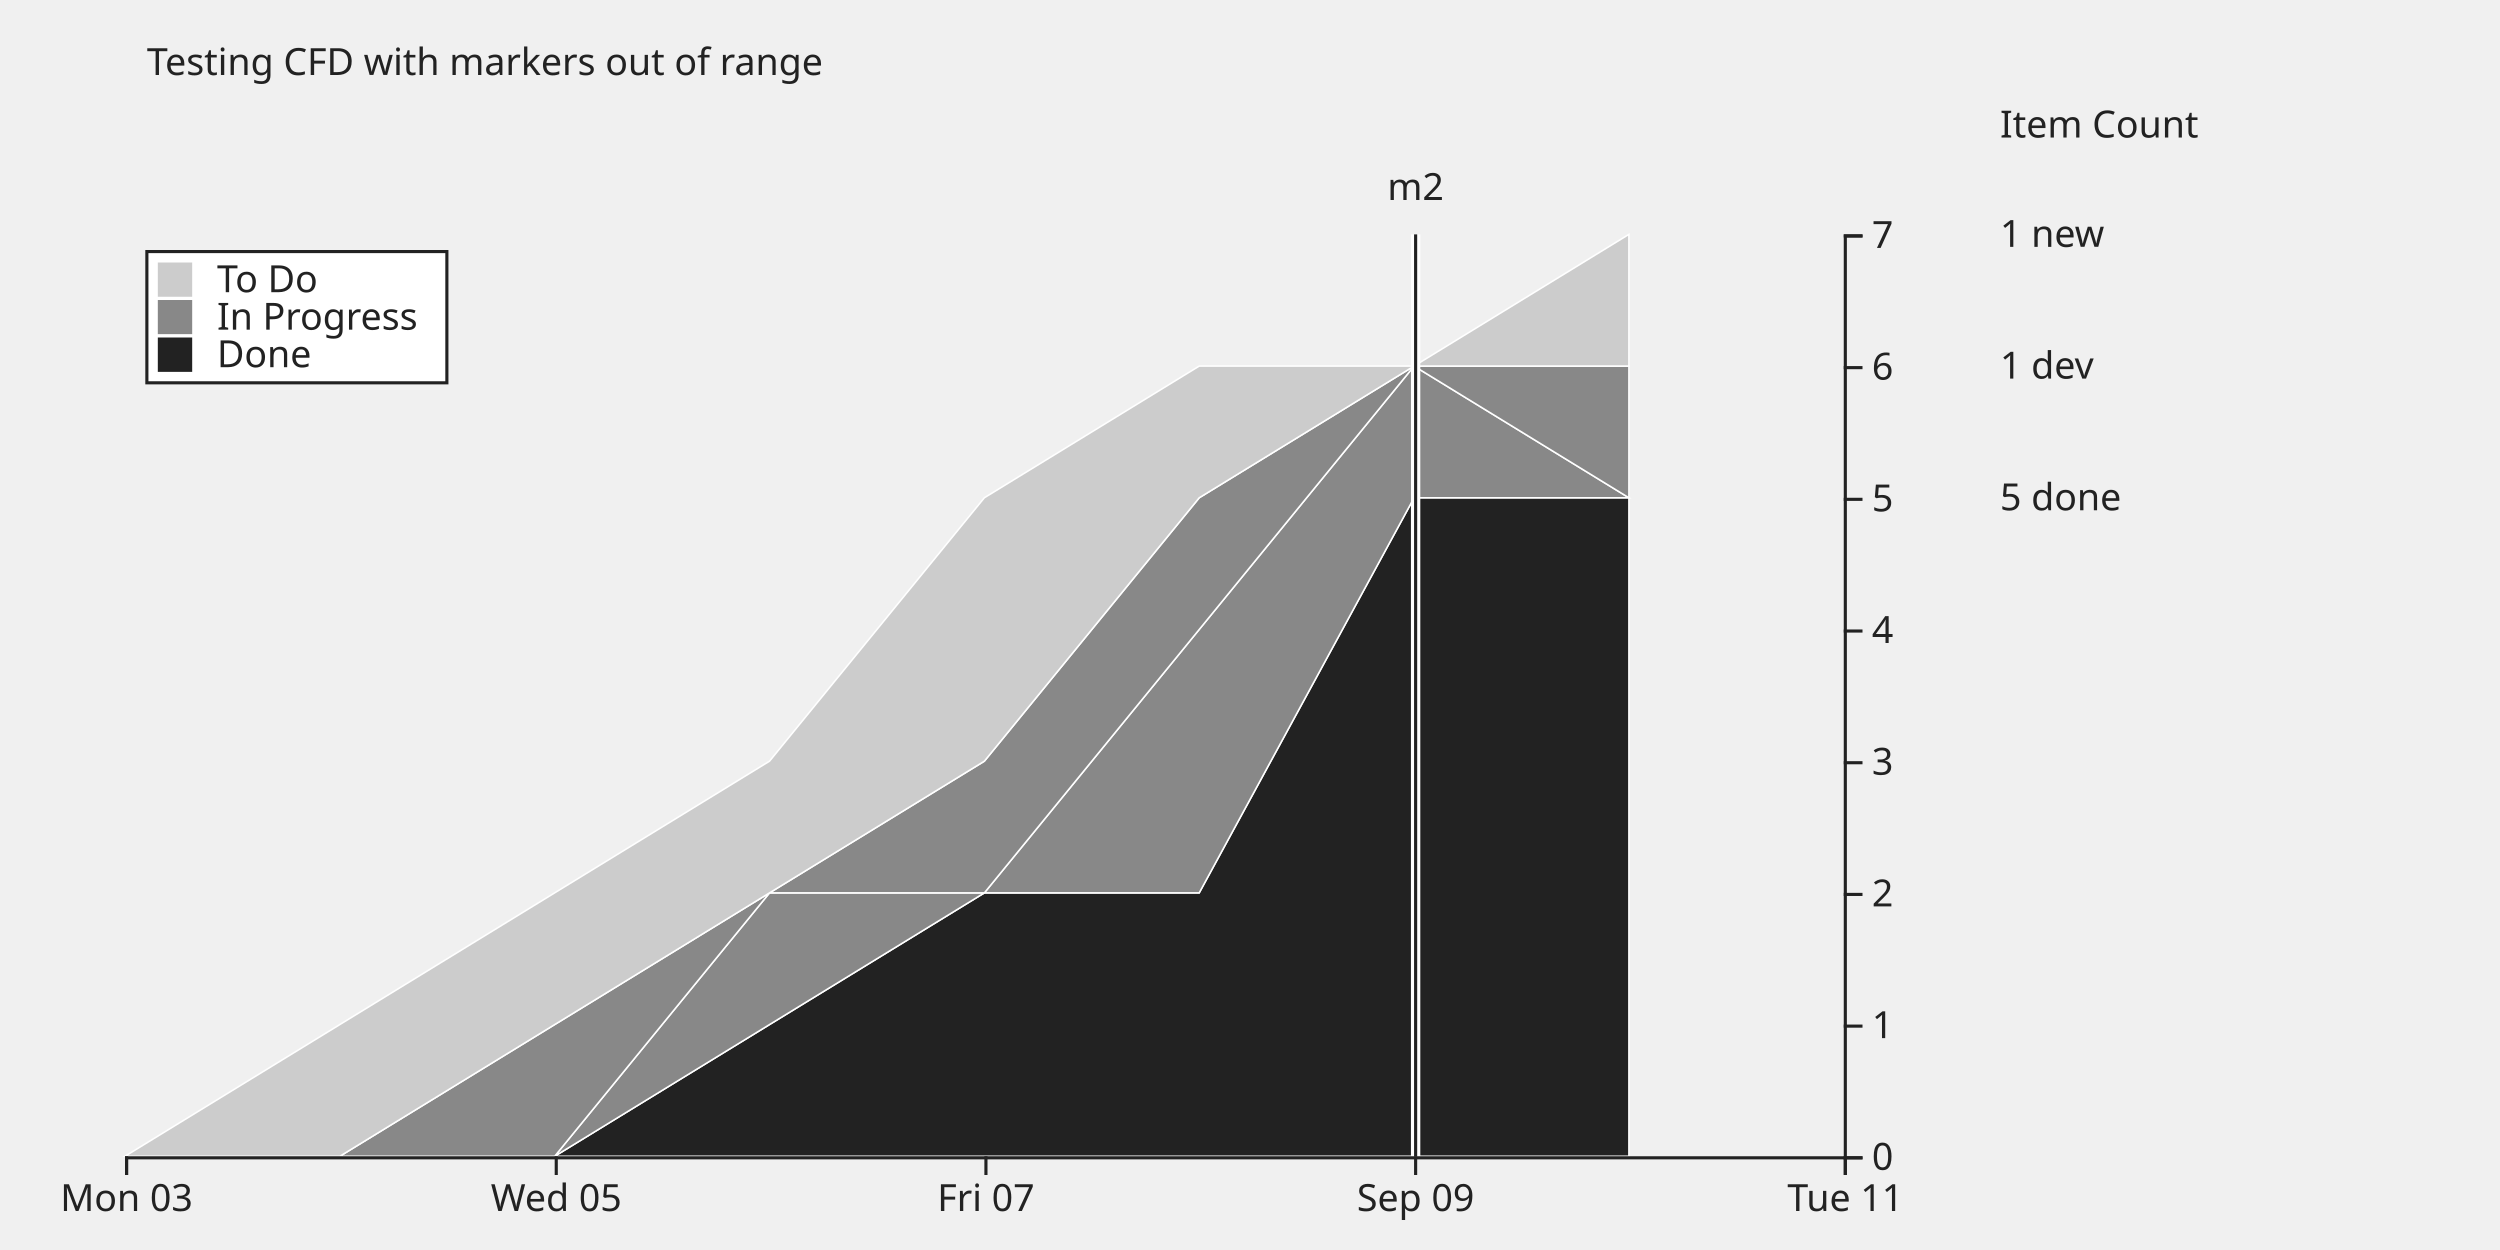
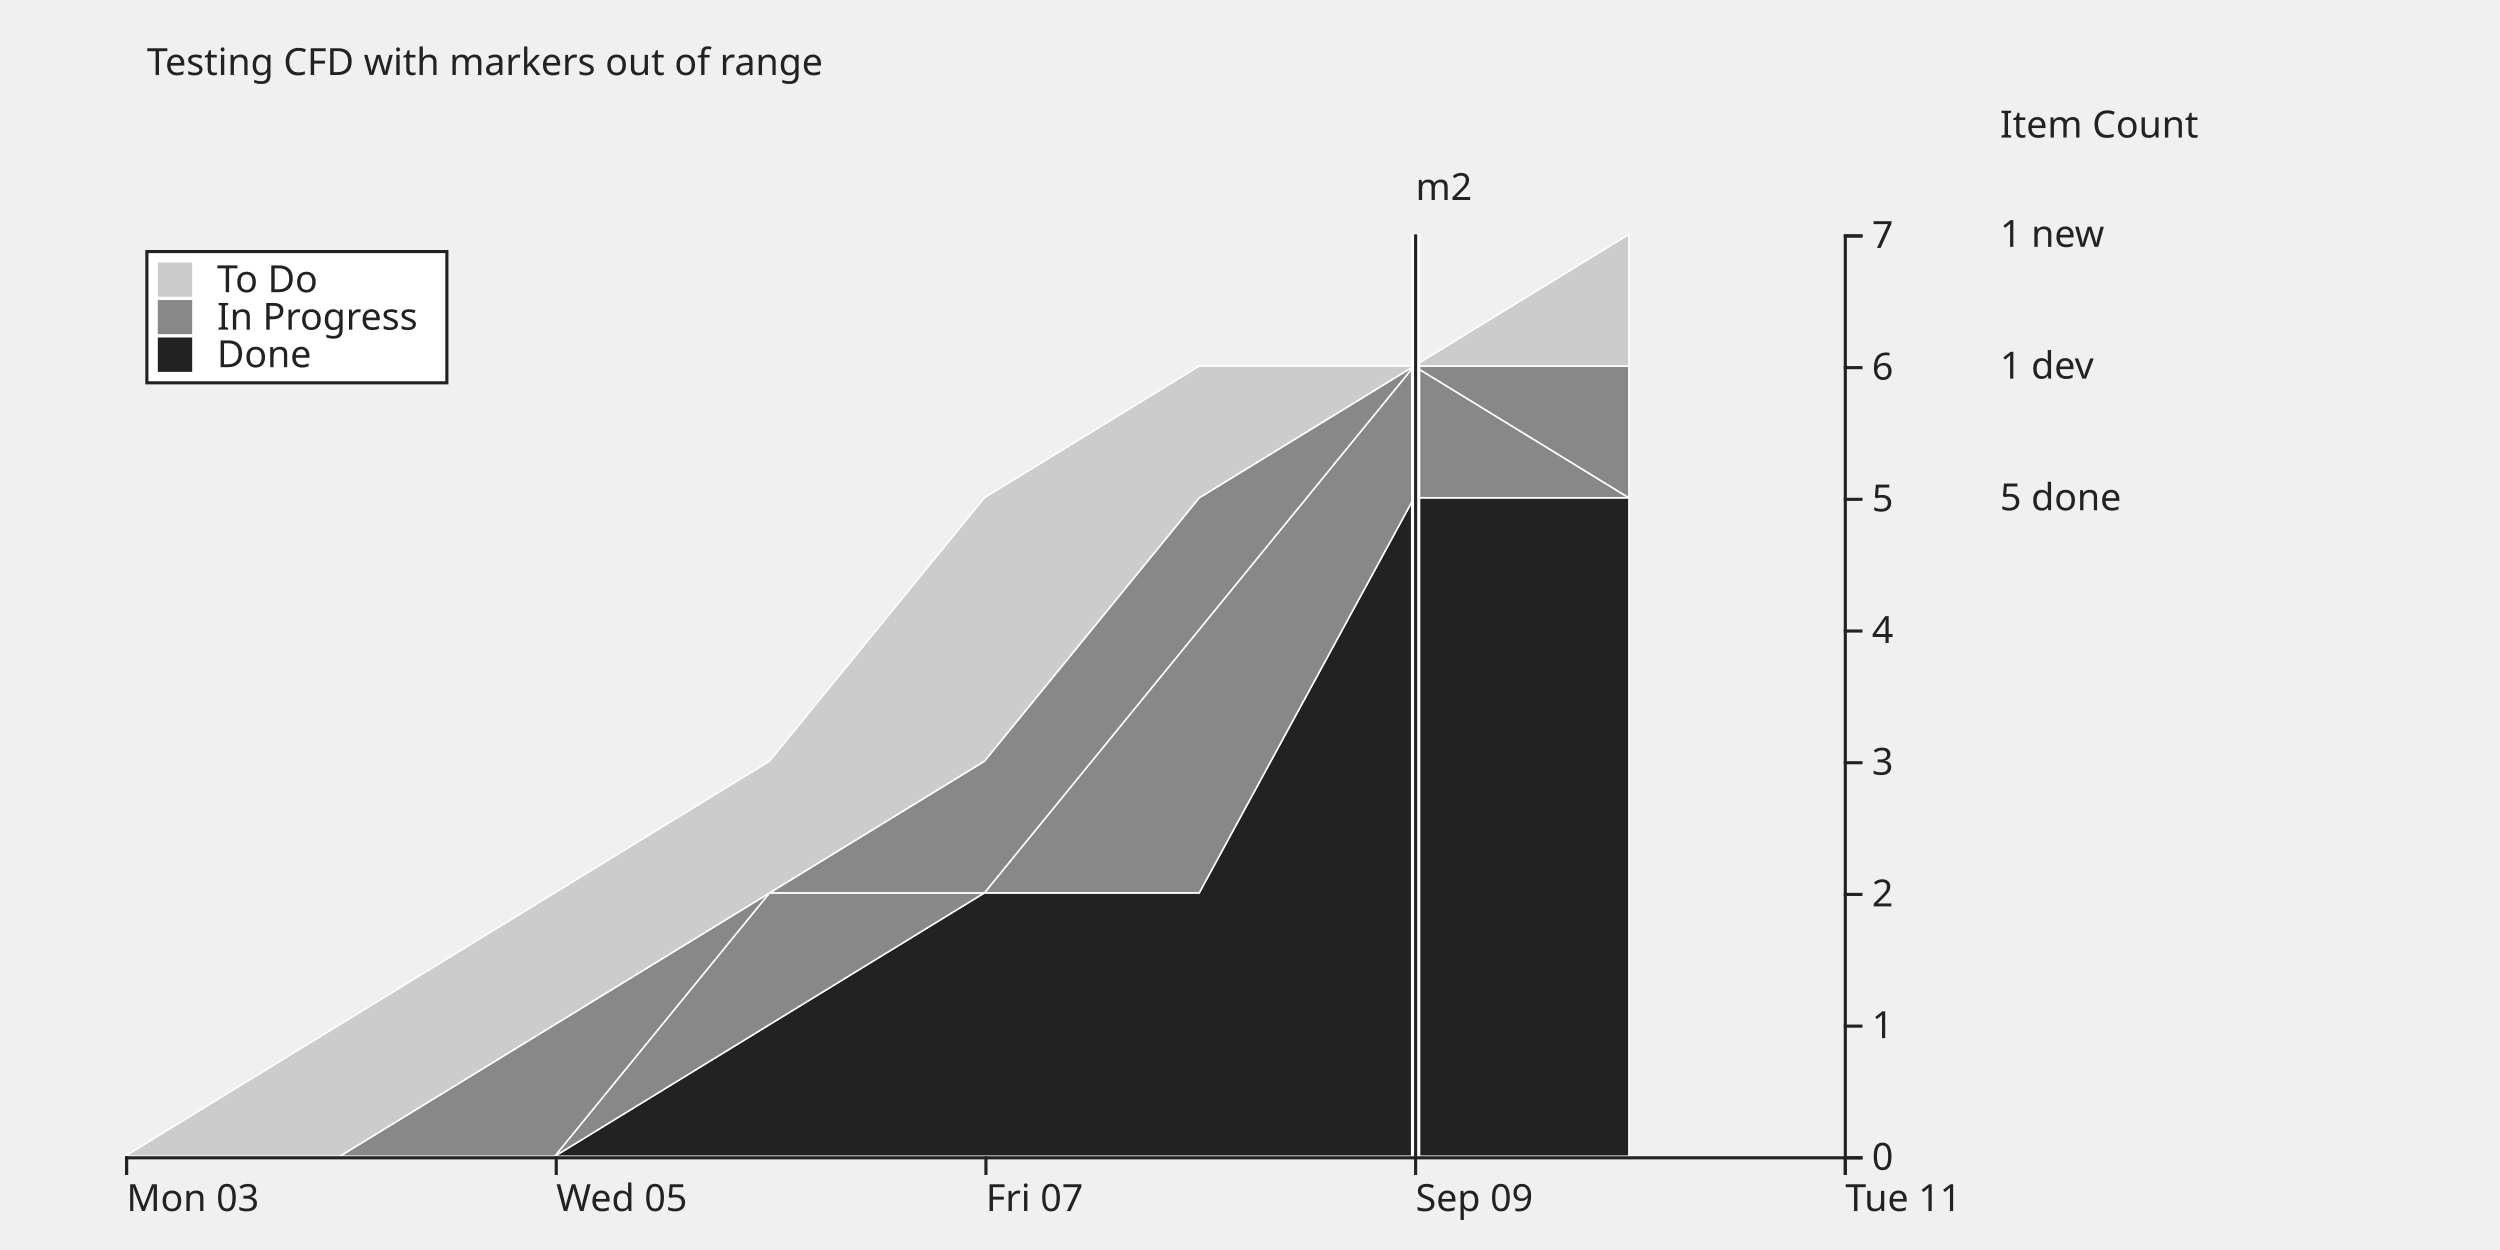
<svg xmlns="http://www.w3.org/2000/svg" width="800" height="400">
  <g transform="translate(40,75)">
    <g class="layer">
      <path class="area" style="fill: #222; stroke: #fff; stroke-width: .5;" d="M0,295L68.75,295L137.5,295L206.25,252.857L275,210.714L343.75,210.714L412.5,84.286L481.25,84.286L481.25,295L412.5,295L343.75,295L275,295L206.25,295L137.5,295L68.75,295L0,295Z" />
      <text x="600" y="84.286" dy="4px" font-size="12px" font-family="sans-serif" style="text-anchor: start; fill: #222;">5 done</text>
    </g>
    <g class="layer">
      <path class="area" style="fill: #888; stroke: #fff; stroke-width: .5;" d="M0,295L68.75,295L137.5,295L206.25,210.714L275,210.714L343.75,126.429L412.5,42.143L481.25,84.286L481.25,84.286L412.5,84.286L343.75,210.714L275,210.714L206.25,252.857L137.5,295L68.75,295L0,295Z" />
    </g>
    <g class="layer">
      <path class="area" style="fill: #888; stroke: #fff; stroke-width: .5;" d="M0,295L68.75,295L137.5,252.857L206.25,210.714L275,168.571L343.75,84.286L412.5,42.143L481.25,42.143L481.25,84.286L412.5,42.143L343.75,126.429L275,210.714L206.25,210.714L137.5,295L68.75,295L0,295Z" />
      <text x="600" y="42.143" dy="4px" font-size="12px" font-family="sans-serif" style="text-anchor: start; fill: #222;">1 dev</text>
    </g>
    <g class="layer">
      <path class="area" style="fill: #ccc; stroke: #fff; stroke-width: .5;" d="M0,295L68.75,252.857L137.5,210.714L206.25,168.571L275,84.286L343.75,42.143L412.5,42.143L481.25,0L481.25,42.143L412.5,42.143L343.75,84.286L275,168.571L206.25,210.714L137.5,252.857L68.75,295L0,295Z" />
      <text x="600" y="0" dy="4px" font-size="12px" font-family="sans-serif" style="text-anchor: start; fill: #222;">1 new</text>
    </g>
    <line x1="413" y1="295" x2="413" y2="0" style="stroke-width: 3; stroke: #fff;" />
    <line x1="413" y1="295" x2="413" y2="0" style="stroke-width: 1; stroke: #222;" />
    <rect style="fill: #fff;" />
-     <text x="413" y="-15" dy="4px" font-size="12px" font-family="sans-serif" style="fill: #222; text-anchor: middle;">m2</text>
+     <text x="413" y="-15" dy="4px" font-size="12px" font-family="sans-serif" style="fill: #222; text-anchor: start;">m2</text>
    <g transform="translate(0,295)" fill="none" font-size="10" font-family="sans-serif" text-anchor="middle">
      <path class="domain" stroke="currentColor" d="M0.5,6V0.5H550.5V6" style="stroke: #222;" />
      <g class="tick" opacity="1" transform="translate(0.5,0)">
        <line stroke="currentColor" y2="6" style="stroke: #222;" />
-         <text fill="currentColor" y="9" dy="0.71em" style="fill: #222;" font-size="12px" font-family="sans-serif">Mon 03</text>
+         <text fill="currentColor" y="9" dy="0.71em" style="fill: #222; text-anchor: start;" font-size="12px" font-family="sans-serif">Mon 03</text>
      </g>
      <g class="tick" opacity="1" transform="translate(138,0)">
        <line stroke="currentColor" y2="6" style="stroke: #222;" />
-         <text fill="currentColor" y="9" dy="0.71em" style="fill: #222;" font-size="12px" font-family="sans-serif">Wed 05</text>
+         <text fill="currentColor" y="9" dy="0.71em" style="fill: #222; text-anchor: start;" font-size="12px" font-family="sans-serif">Wed 05</text>
      </g>
      <g class="tick" opacity="1" transform="translate(275.5,0)">
        <line stroke="currentColor" y2="6" style="stroke: #222;" />
-         <text fill="currentColor" y="9" dy="0.71em" style="fill: #222;" font-size="12px" font-family="sans-serif">Fri 07</text>
+         <text fill="currentColor" y="9" dy="0.71em" style="fill: #222; text-anchor: start;" font-size="12px" font-family="sans-serif">Fri 07</text>
      </g>
      <g class="tick" opacity="1" transform="translate(413,0)">
        <line stroke="currentColor" y2="6" style="stroke: #222;" />
-         <text fill="currentColor" y="9" dy="0.71em" style="fill: #222;" font-size="12px" font-family="sans-serif">Sep 09</text>
+         <text fill="currentColor" y="9" dy="0.71em" style="fill: #222; text-anchor: start;" font-size="12px" font-family="sans-serif">Sep 09</text>
      </g>
      <g class="tick" opacity="1" transform="translate(550.5,0)">
        <line stroke="currentColor" y2="6" style="stroke: #222;" />
-         <text fill="currentColor" y="9" dy="0.71em" style="fill: #222;" font-size="12px" font-family="sans-serif">Tue 11</text>
+         <text fill="currentColor" y="9" dy="0.71em" style="fill: #222; text-anchor: start;" font-size="12px" font-family="sans-serif">Tue 11</text>
      </g>
    </g>
    <g transform="translate(550 ,0)" fill="none" font-size="10" font-family="sans-serif" text-anchor="start">
      <path class="domain" stroke="currentColor" d="M6,295.5H0.5V0.5H6" style="stroke: #222;" />
      <g class="tick" opacity="1" transform="translate(0,295.5)">
        <line stroke="currentColor" x2="6" style="stroke: #222;" />
-         <text fill="currentColor" x="9" dy="0.32em" style="fill: #222;" font-size="12px" font-family="sans-serif">0</text>
+         <text fill="currentColor" x="9" dy="0.32em" style="fill: #222;" text-anchor="start" font-size="12px" font-family="sans-serif">0</text>
      </g>
      <g class="tick" opacity="1" transform="translate(0,253.3571)">
        <line stroke="currentColor" x2="6" style="stroke: #222;" />
-         <text fill="currentColor" x="9" dy="0.32em" style="fill: #222;" font-size="12px" font-family="sans-serif">1</text>
+         <text fill="currentColor" x="9" dy="0.32em" style="fill: #222;" text-anchor="start" font-size="12px" font-family="sans-serif">1</text>
      </g>
      <g class="tick" opacity="1" transform="translate(0,211.2143)">
        <line stroke="currentColor" x2="6" style="stroke: #222;" />
-         <text fill="currentColor" x="9" dy="0.32em" style="fill: #222;" font-size="12px" font-family="sans-serif">2</text>
+         <text fill="currentColor" x="9" dy="0.32em" style="fill: #222;" text-anchor="start" font-size="12px" font-family="sans-serif">2</text>
      </g>
      <g class="tick" opacity="1" transform="translate(0,169.0714)">
        <line stroke="currentColor" x2="6" style="stroke: #222;" />
-         <text fill="currentColor" x="9" dy="0.32em" style="fill: #222;" font-size="12px" font-family="sans-serif">3</text>
+         <text fill="currentColor" x="9" dy="0.32em" style="fill: #222;" text-anchor="start" font-size="12px" font-family="sans-serif">3</text>
      </g>
      <g class="tick" opacity="1" transform="translate(0,126.9286)">
        <line stroke="currentColor" x2="6" style="stroke: #222;" />
-         <text fill="currentColor" x="9" dy="0.32em" style="fill: #222;" font-size="12px" font-family="sans-serif">4</text>
+         <text fill="currentColor" x="9" dy="0.32em" style="fill: #222;" text-anchor="start" font-size="12px" font-family="sans-serif">4</text>
      </g>
      <g class="tick" opacity="1" transform="translate(0,84.78571)">
        <line stroke="currentColor" x2="6" style="stroke: #222;" />
-         <text fill="currentColor" x="9" dy="0.32em" style="fill: #222;" font-size="12px" font-family="sans-serif">5</text>
+         <text fill="currentColor" x="9" dy="0.32em" style="fill: #222;" text-anchor="start" font-size="12px" font-family="sans-serif">5</text>
      </g>
      <g class="tick" opacity="1" transform="translate(0,42.64286)">
        <line stroke="currentColor" x2="6" style="stroke: #222;" />
-         <text fill="currentColor" x="9" dy="0.32em" style="fill: #222;" font-size="12px" font-family="sans-serif">6</text>
+         <text fill="currentColor" x="9" dy="0.32em" style="fill: #222;" text-anchor="start" font-size="12px" font-family="sans-serif">6</text>
      </g>
      <g class="tick" opacity="1" transform="translate(0,0.5)">
        <line stroke="currentColor" x2="6" style="stroke: #222;" />
-         <text fill="currentColor" x="9" dy="0.32em" style="fill: #222;" font-size="12px" font-family="sans-serif">7</text>
+         <text fill="currentColor" x="9" dy="0.32em" style="fill: #222;" text-anchor="start" font-size="12px" font-family="sans-serif">7</text>
      </g>
    </g>
    <text x="7" y="-55" dy="4px" font-size="12px" font-family="sans-serif" style="text-anchor: start; fill: #222;">Testing CFD with markers out of range</text>
    <rect x="7" y="5.5" width="96" height="42" style="fill: #fff; stroke: #222;" />
    <rect x="10" y="8.5" width="12" height="12" style="fill: #ccc; stroke: #fff;" />
    <text x="29.44" y="14.5" dy="4px" font-size="12px" font-family="sans-serif" style="text-anchor: start; fill: #222;">To Do</text>
    <rect x="10" y="20.5" width="12" height="12" style="fill: #888; stroke: #fff;" />
    <text x="29.44" y="26.5" dy="4px" font-size="12px" font-family="sans-serif" style="text-anchor: start; fill: #222;">In Progress</text>
    <rect x="10" y="32.5" width="12" height="12" style="fill: #222; stroke: #fff;" />
    <text x="29.44" y="38.5" dy="4px" font-size="12px" font-family="sans-serif" style="text-anchor: start; fill: #222;">Done</text>
    <text x="600" y="-35" dy="4px" font-size="12px" font-family="sans-serif" style="text-anchor: start; fill: #222;">Item Count</text>
    <rect fill="#fff" stroke="#222" class="focus-item" width="12" height="12" style="display: none;" />
    <text dy="4px" font-size="12px" font-family="sans-serif" style="text-anchor: start; fill: #222; display: none;" />
    <text dy="4px" font-size="12px" font-family="sans-serif" style="text-anchor: start; fill: #222; display: none;" />
    <text dy="4px" font-size="12px" font-family="sans-serif" style="text-anchor: start; fill: #222; display: none;" />
    <text dy="4px" font-size="12px" font-family="sans-serif" style="text-anchor: start; fill: #222; display: none;" />
    <text dy="4px" font-size="12px" font-family="sans-serif" style="text-anchor: start; fill: #222; display: none;" />
    <text dy="4px" font-size="12px" font-family="sans-serif" style="text-anchor: start; fill: #222; display: none;" />
    <text dy="4px" font-size="12px" font-family="sans-serif" style="text-anchor: start; fill: #222; display: none;" />
    <text dy="4px" font-size="12px" font-family="sans-serif" style="text-anchor: start; fill: #222; display: none;" />
    <text dy="4px" font-size="12px" font-family="sans-serif" style="text-anchor: start; fill: #222; display: none;" />
    <text dy="4px" font-size="12px" font-family="sans-serif" style="text-anchor: start; fill: #222; display: none;" />
    <text dy="4px" font-size="12px" font-family="sans-serif" style="text-anchor: start; fill: #222; display: none;" />
    <text dy="4px" font-size="12px" font-family="sans-serif" style="text-anchor: start; fill: #222; display: none;" />
    <text dy="4px" font-size="12px" font-family="sans-serif" style="text-anchor: start; fill: #222; display: none;" />
    <text dy="4px" font-size="12px" font-family="sans-serif" style="text-anchor: start; fill: #222; display: none;" />
    <text dy="4px" font-size="12px" font-family="sans-serif" style="text-anchor: start; fill: #222; display: none;" />
    <text dy="4px" font-size="12px" font-family="sans-serif" style="text-anchor: start; fill: #222; display: none;" />
    <text dy="4px" font-size="12px" font-family="sans-serif" style="text-anchor: start; fill: #222; display: none;" />
    <text dy="4px" font-size="12px" font-family="sans-serif" style="text-anchor: start; fill: #222; display: none;" />
    <text dy="4px" font-size="12px" font-family="sans-serif" style="text-anchor: start; fill: #222; display: none;" />
    <text dy="4px" font-size="12px" font-family="sans-serif" style="text-anchor: start; fill: #222; display: none;" />
    <text dy="4px" font-size="12px" font-family="sans-serif" style="text-anchor: start; fill: #222; display: none;" />
    <text dy="4px" font-size="12px" font-family="sans-serif" style="text-anchor: start; fill: #222; display: none;" />
    <text dy="4px" font-size="12px" font-family="sans-serif" style="text-anchor: start; fill: #222; display: none;" />
    <text dy="4px" font-size="12px" font-family="sans-serif" style="text-anchor: start; fill: #222; display: none;" />
    <text dy="4px" font-size="12px" font-family="sans-serif" style="text-anchor: start; fill: #222; display: none;" />
    <text dy="4px" font-size="12px" font-family="sans-serif" style="text-anchor: start; fill: #222; display: none;" />
    <text dy="4px" font-size="12px" font-family="sans-serif" style="text-anchor: start; fill: #222; display: none;" />
    <text dy="4px" font-size="12px" font-family="sans-serif" style="text-anchor: start; fill: #222; display: none;" />
    <text dy="4px" font-size="12px" font-family="sans-serif" style="text-anchor: start; fill: #222; display: none;" />
    <text dy="4px" font-size="12px" font-family="sans-serif" style="text-anchor: start; fill: #222; display: none;" />
    <text dy="4px" font-size="12px" font-family="sans-serif" style="text-anchor: start; fill: #222; display: none;" />
    <text dy="4px" font-size="12px" font-family="sans-serif" style="text-anchor: start; fill: #222; display: none;" />
    <text dy="4px" font-size="12px" font-family="sans-serif" style="text-anchor: start; fill: #222; display: none;" />
    <text dy="4px" font-size="12px" font-family="sans-serif" style="text-anchor: start; fill: #222; display: none;" />
    <text dy="4px" font-size="12px" font-family="sans-serif" style="text-anchor: start; fill: #222; display: none;" />
    <text dy="4px" font-size="12px" font-family="sans-serif" style="text-anchor: start; fill: #222; display: none;" />
    <text dy="4px" font-size="12px" font-family="sans-serif" style="text-anchor: start; fill: #222; display: none;" />
    <text dy="4px" font-size="12px" font-family="sans-serif" style="text-anchor: start; fill: #222; display: none;" />
    <text dy="4px" font-size="12px" font-family="sans-serif" style="text-anchor: start; fill: #222; display: none;" />
    <text dy="4px" font-size="12px" font-family="sans-serif" style="text-anchor: start; fill: #222; display: none;" />
    <line style="display: none; stroke-width: 3; stroke: #fff;" />
    <line style="display: none; stroke-width: 1; stroke: #222;" />
    <rect width="760" height="295" fill="transparent" />
  </g>
</svg>
